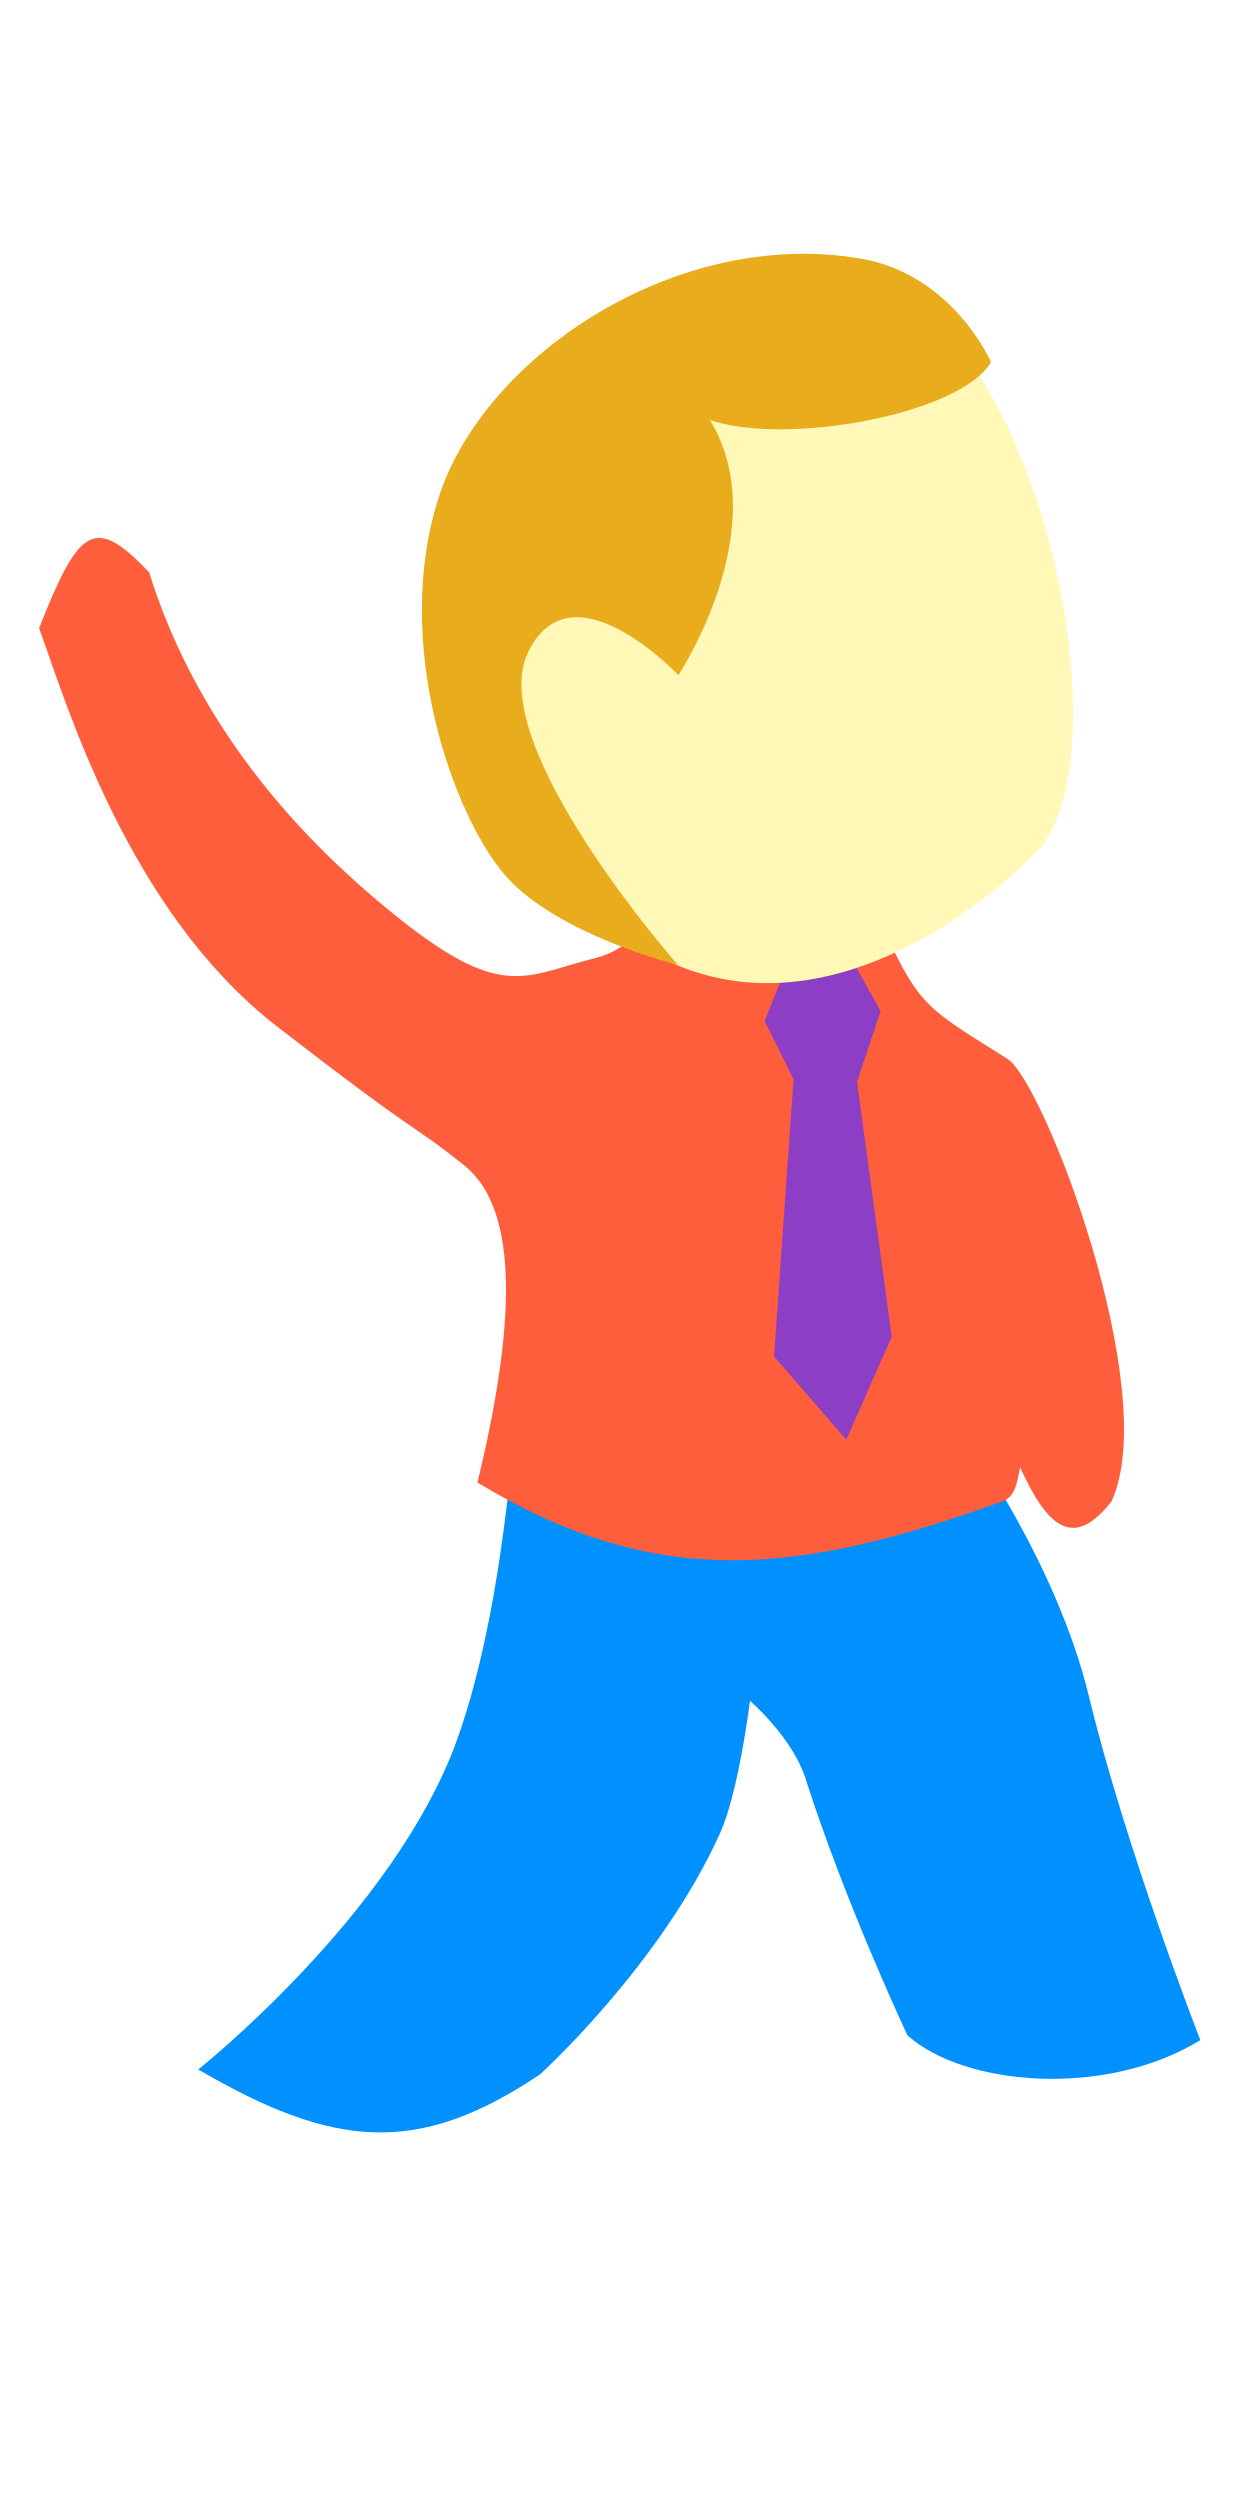
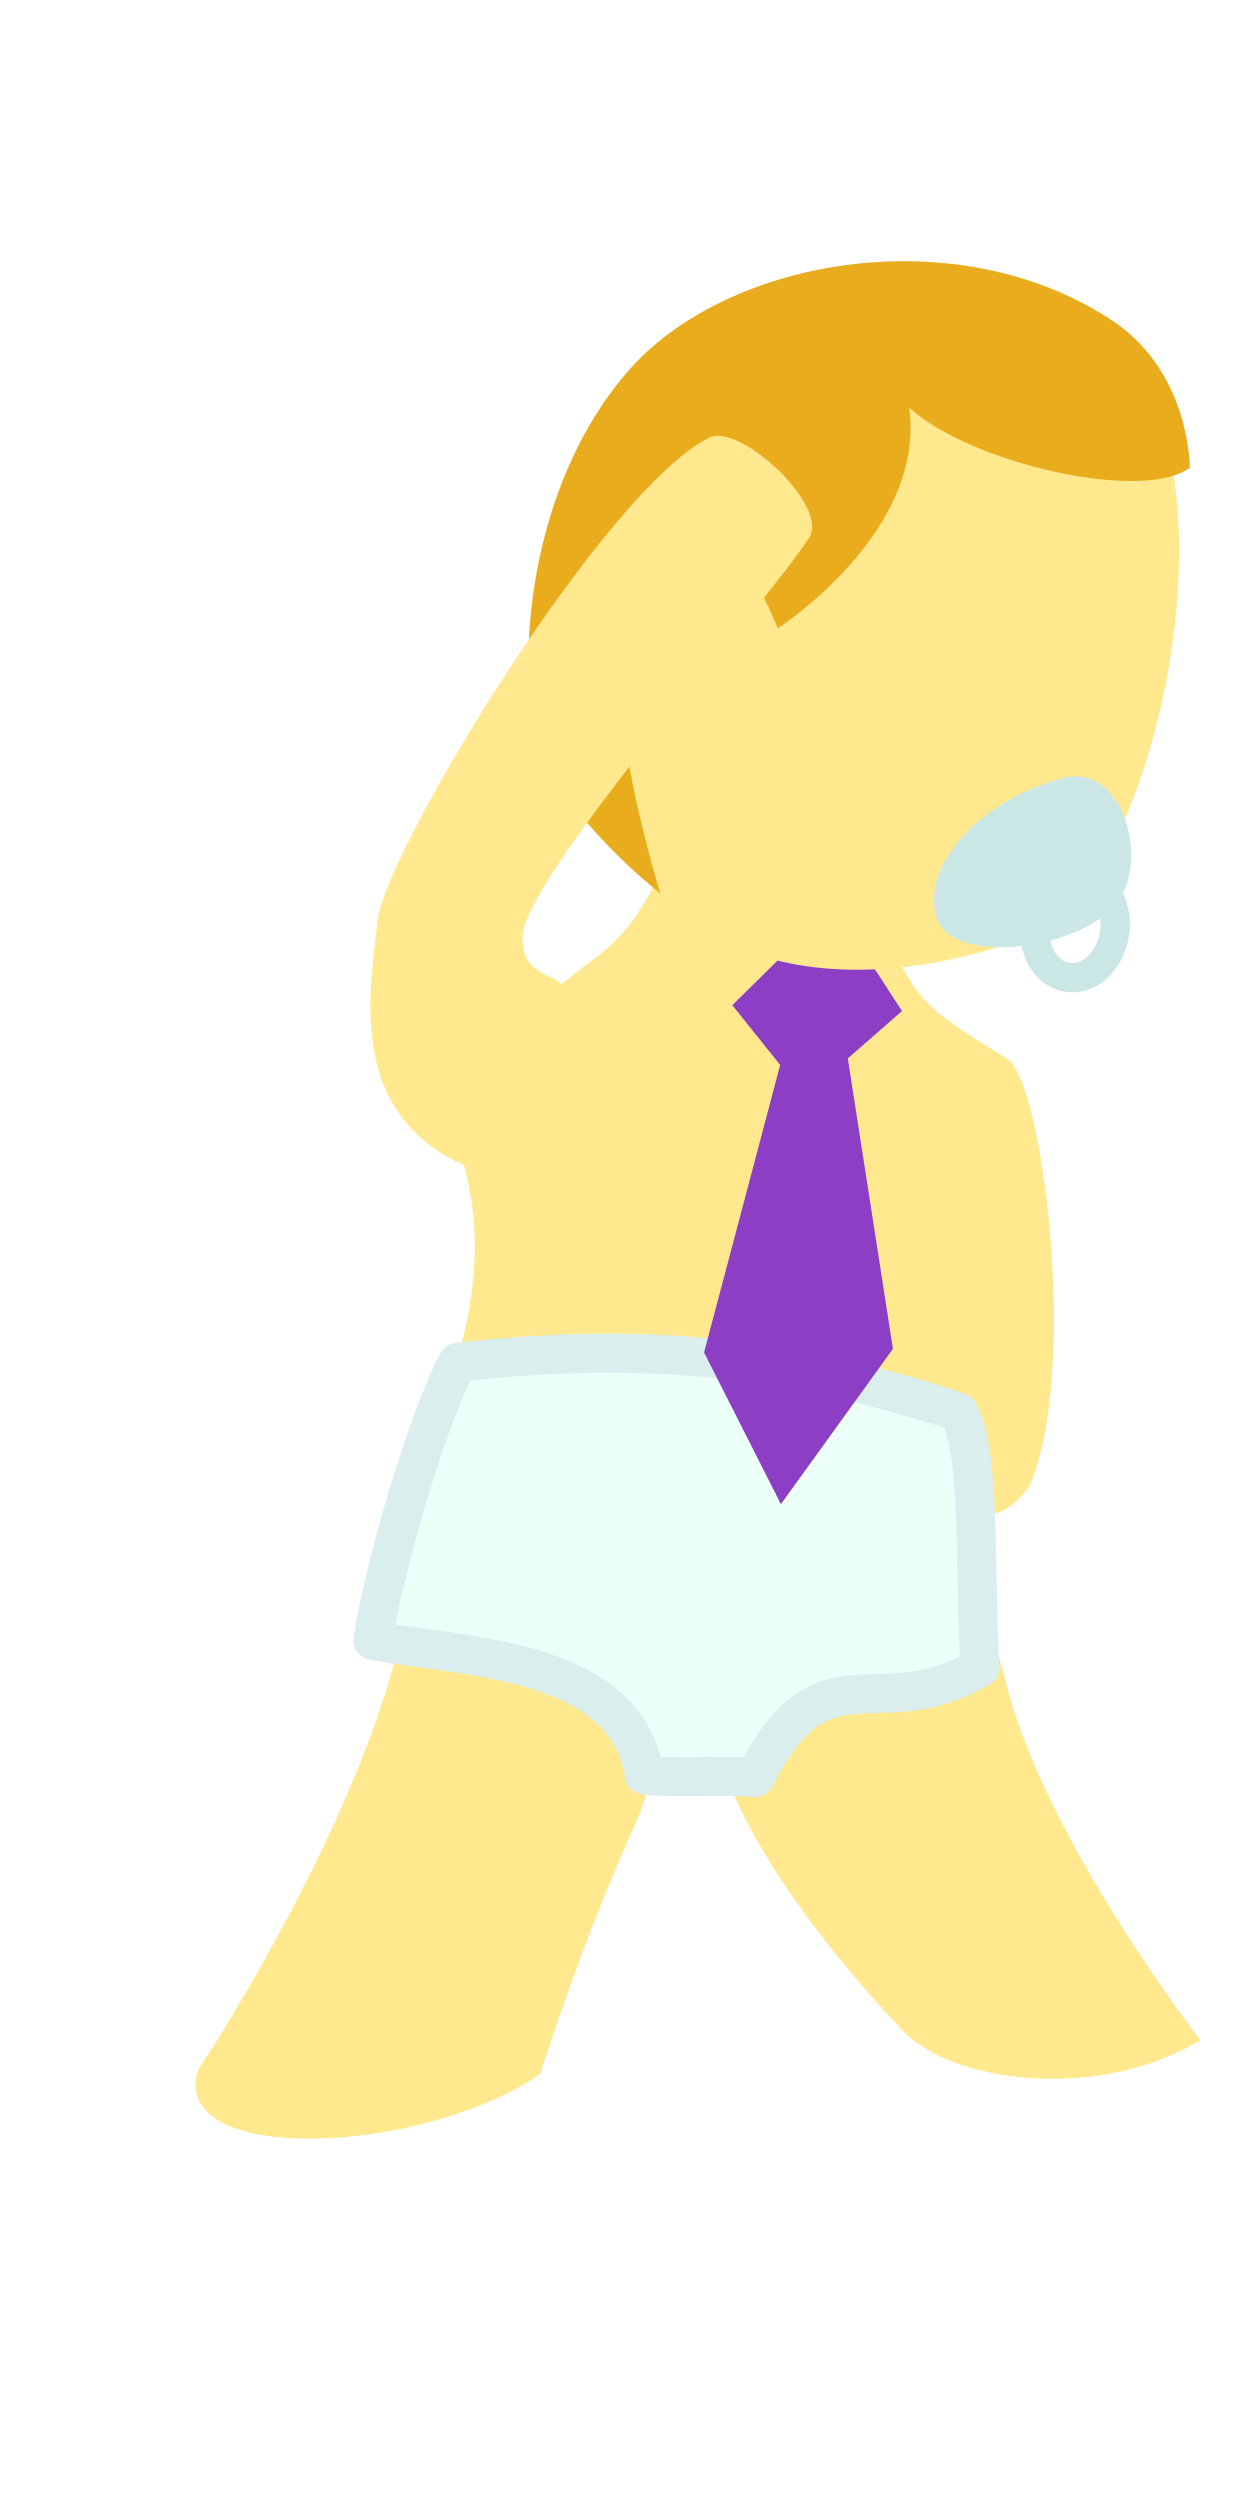
<svg xmlns="http://www.w3.org/2000/svg" width="128" height="256" id="svg2" version="1.1">
  <defs id="defs4" />
-   <g id="layer1" transform="translate(0,-796.3622)" style="display:inline">
-     <path style="fill:#0091ff;fill-opacity:1;stroke:none" d="m 99.05,943.776 c 0,0 9.131,12.609 12.427,26.184 3.873,15.95 11.439,35.311 11.439,35.311 -9.721,5.965 -24.23,4.708 -30,-0.5 0,0 -6.368,-13.542 -10.439,-26.311 -1.337,-4.192 -5.677,-7.934 -5.677,-7.934 0,0 -1.15,9.297 -3.055,13.53 -6.089,13.527 -18.445,24.72 -18.445,24.72 -12.598,8.474 -21.248,7.521 -35,-0.5 0,0 20.074,-15.916 26.5,-33.75 5.41,-15.014 6.25,-37.75 6.25,-37.75 z" id="path2989" />
-     <path style="fill:#ff5e3c;fill-opacity:1;stroke:none" d="m 72.839,871.397 c -4.232,11.541 -4.232,21.159 -11.926,23.082 -7.694,1.924 -9.695,4.815 -22.64,-6.212 -10.387,-8.848 -18.831,-19.902 -23.005,-33.309 -5.589,-5.851 -7.153,-4.678 -11.268,5.727 2.693,7.309 8.957,28.845 24.345,40.771 15.388,11.926 13.424,9.625 19.194,14.241 5.771,4.617 5.162,16.74 1.353,32.474 18.328,11.108 32.772,9.533 54.09,1.809 1.001,-0.725 1.101,-1.5 1.478,-3.356 2.704,5.923 5.388,8.623 9.381,3.439 5.151,-11.303 -6.95,-42.922 -10.679,-45.275 -8.04,-5.074 -8.909,-5.238 -12.433,-12.755 -3.872,-8.257 -3.271,-16.02 -3.271,-16.02 z" id="path2987" />
-     <path style="fill:#8c3ec5;fill-opacity:1;stroke:none" d="m 81.675,892.526 -3.375,8.375 2.96,5.976 -1.997,28.381 7.396,8.528 4.656,-10.53 -3.555,-26.129 2.415,-7.226 -4.25,-7.625" id="path3761" />
-     <path style="fill:#fff8b6;fill-opacity:1;stroke:none" d="m 77.035,824.642 c -31.533,13.041 -38.525,35.754 -21.362,59.092 18.251,24.818 41.462,8.988 50.453,-0.13 10.777,-10.93 -2.519,-69.951 -29.091,-58.962 z" id="path2985" />
+   <g id="layer1" transform="translate(0,-796.3622)" style="display:none">
+     <path style="fill:#ffe88d;fill-opacity:1;stroke:none" d="M 10.344,55.094 C 8.159,54.923 6.572,57.809 4,64.312 c 2.693,7.309 8.955,28.855 24.344,40.781 15.388,11.926 13.417,9.633 19.188,14.25 9.414,11.355 4.823,26.804 4.438,34.25 -0.394,7.613 -2.443,17.033 -5.156,24.562 -6.426,17.834 -26.5,33.75 -26.5,33.75 -3.219,9.789 22.402,8.974 35,0.5 0,0 12.349,-11.192 18.438,-24.719 1.906,-4.234 3.062,-13.531 3.062,-13.531 0,0 4.319,3.745 5.656,7.938 4.072,12.768 10.438,26.312 10.438,26.312 5.77,5.208 20.279,6.465 30,0.5 0,0 -7.565,-19.363 -11.438,-35.312 -1.871,-7.708 -5.575,-15.015 -8.469,-19.969 0.982,-0.721 1.094,-1.532 1.469,-3.375 2.704,5.923 5.382,8.621 9.375,3.438 5.151,-11.303 -6.958,-42.897 -10.688,-45.25 -8.04,-5.074 -8.913,-5.233 -12.438,-12.75 -3.872,-8.257 -3.25,-16.031 -3.25,-16.031 l -14.625,-4.625 C 68.612,86.573 68.6,96.201 60.906,98.125 c -7.694,1.924 -9.68,4.809 -22.625,-6.219 -10.387,-8.848 -18.826,-19.906 -23,-33.312 -2.096,-2.194 -3.627,-3.398 -4.938,-3.5 z" transform="translate(0,796.3622)" id="path2989" />
+     <path style="fill:#ecfff9;fill-opacity:1;stroke:#daeeed;stroke-width:4;stroke-linejoin:round;stroke-miterlimit:4;stroke-opacity:1;stroke-dasharray:none" d="m 53.75,937.458 c -2.355,6.674 -4.353,22.991 -4.255,29.478 9.535,0.282 25.983,-2.212 29.551,9.371 1.959,0.128 9.247,-1.439 11.237,-1.432 4.836,-14.831 11.521,-6.82 21.083,-14.656 -1.883,-7.965 -3.113,-21.779 -6.175,-25.501 -19.187,-3.336 -34.829,-1.769 -51.442,2.74 z" id="path3771" />
+     <path style="fill:#8c3ec5;fill-opacity:1;stroke:none" d="m 81.675,892.526 -6.38,9.259 5.965,5.092 -2.122,30.381 10.646,13.778 8.281,-17.78 -10.129,-28.338 4.537,-5.812 -6.548,-6.83" id="path3761" />
+     <path style="fill:#ffe88d;fill-opacity:1;stroke:none" d="m 77.035,824.642 c -31.533,13.041 -38.525,35.754 -21.362,59.092 18.251,24.818 41.462,8.988 50.453,-0.13 10.777,-10.93 -2.519,-69.951 -29.091,-58.962 z" id="path2985" />
    <path style="fill:#e8ac1d;fill-opacity:1;stroke:none" d="m 72.683,839.367 c 7.964,2.702 25.756,-0.648 28.794,-5.928 0,0 -3.866,-8.976 -13.354,-10.599 -18.778,-3.213 -38.459,9.913 -43.171,24.364 -4.903,15.041 1.497,32.734 6.796,38.813 5.299,6.078 17.662,9.155 17.662,9.155 0,0 -19.792,-22.496 -15.376,-31.924 4.417,-9.429 15.436,2.249 15.436,2.249 0,0 10.016,-15.148 3.212,-26.131 z" id="path2991" />
+     <g id="g3766">
+       <path id="path2994" d="m 102.23,867.854 c -7.109,5.864 -9.382,14.174 -5.957,18.179 3.425,4.006 14.564,-2.826 16.232,-8.473 1.638,-5.546 -5.158,-13.927 -10.275,-9.706 z" style="fill:#cae7e6;fill-opacity:1;stroke:none" />
+       <path transform="matrix(-0.2556283,-0.9667751,0.9667751,-0.2556283,53.49075,1009.606)" d="m 114.816,87.134 a 5.127,4.022 0 1 1 -10.253,0 5.127,4.022 0 1 1 10.253,0 z" id="path3764" style="fill:none;stroke:#cae7e6;stroke-width:3;stroke-miterlimit:4;stroke-opacity:1;stroke-dasharray:none" />
+     </g>
  </g>
-   <g id="layer2" style="display:none">
-     <path transform="translate(0,-796.3622)" id="path3784" d="m 99.05,943.776 c 0,0 15.848,6.952 19.144,20.527 3.873,15.95 4.722,40.968 4.722,40.968 -9.721,5.965 -24.23,4.708 -30,-0.5 0,0 0.35,-19.199 -3.722,-31.968 -1.337,-4.192 -3.555,-5.813 -3.555,-5.813 0,0 -3.271,7.175 -5.177,11.409 -6.089,13.527 -25.162,30.377 -25.162,30.377 -12.598,8.474 -21.248,7.521 -35,-0.5 0,0 27.956,-25.283 35.692,-42.589 5.764,-12.893 6.957,-22.547 6.957,-22.547 z" style="fill:#0091ff;fill-opacity:1;stroke:none;display:inline" />
-     <path style="fill:#ff5e3c;fill-opacity:1;stroke:none;display:inline" d="m 71.221,103.961 c 0.121,6.347 -7.681,35.191 -10.315,46.07 18.328,11.108 26.057,9.911 47.375,2.188 1.185,-3.088 1.644,0.949 4.865,-2.412 C 118.297,138.504 112.198,109.353 108.469,107 100.428,101.926 99.556,101.767 96.031,94.25 92.159,85.993 92.75,78.25 92.75,78.25 L 80.263,88.632 c 0.058,9.104 -4.538,13.207 -9.042,15.328 z" id="path3802" />
-     <path id="path3788" d="m 88.788,97.422 -1.157,8.955 4.369,5.038 5.214,27.97 9.306,6.39 1.854,-11.364 -10.021,-24.391 0.518,-7.601 -6.033,-6.309" style="fill:#8c3ec5;fill-opacity:1;stroke:none;display:inline" />
-     <path id="path3790" d="M 101.282,32.075 C 67.45,36.521 54.824,56.654 65.37,83.636 76.584,112.328 103.099,103.037 114.142,96.553 127.379,88.78 129.792,28.328 101.282,32.075 z" style="fill:#fff8b6;fill-opacity:1;stroke:none;display:inline" />
-     <path id="path3792" d="m 93.272,45.174 c 6.994,4.669 25.048,6.032 29.348,1.718 0,0 -1.414,-9.67 -10.16,-13.691 -17.31,-7.958 -39.715,-0.367 -48.002,12.375 -8.625,13.262 -7.017,32.009 -3.469,39.25 3.548,7.242 14.695,13.41 14.695,13.41 0,0 -13.304,-26.847 -6.6,-34.814 6.704,-7.966 14.329,6.163 14.329,6.163 0,0 13.591,-12.044 9.858,-24.412 z" style="fill:#e8ac1d;fill-opacity:1;stroke:none;display:inline" />
-     <path style="fill:#ff5e3c;fill-opacity:1;stroke:none;display:inline" d="M 76.726,104.034 C 74.311,101.474 71.066,94.894 71.867,90.973 73.089,84.993 81.325,68.299 89.814,55.509 87.737,50.59 84.411,46.814 80.68,49.629 74.599,54.617 54.594,91.004 57.53,101.223 c 4.052,14.105 2.776,17.467 9.616,20.264 13.482,5.514 12.284,-5.113 9.58,-17.454 z" id="path3786" />
+   <g id="layer2" style="display:inline">
+     <path id="path3789" d="m 47.531,119.344 c 3.831,14.244 -3.662,25.389 -4.048,32.836 -0.394,7.613 -2.443,17.033 -5.156,24.562 -6.426,17.834 -18.015,35.164 -18.015,35.164 -3.219,9.789 22.402,8.974 35,0.5 0,0 3.863,-12.606 9.952,-26.133 1.906,-4.234 3.062,-13.531 3.062,-13.531 0,0 4.319,3.745 5.656,7.938 4.072,12.768 18.923,27.727 18.923,27.727 5.77,5.208 20.279,6.465 30,0.5 0,0 -16.05,-20.777 -19.923,-36.727 -1.871,-7.708 -5.575,-15.015 -8.469,-19.969 0.982,-0.721 1.094,-1.532 1.469,-3.375 2.704,5.923 5.382,8.621 9.375,3.438 5.151,-11.303 1.527,-41.483 -2.202,-43.836 -8.04,-5.074 -8.913,-5.233 -12.438,-12.75 -3.872,-8.257 -3.25,-16.031 -3.25,-16.031 l -14.625,-4.625 C 68.612,86.573 67.281,93.406 60.906,98.125 c -6.72,4.975 -15.546,13.145 -13.375,21.219 z" style="fill:#ffe88d;fill-opacity:1;stroke:none;display:inline" />
+     <path id="path3791" d="m 46.876,139.499 c -3.341,6.24 -7.792,22.064 -8.679,28.491 9.382,1.726 26.018,1.756 27.787,13.747 1.917,0.423 9.358,-0.019 11.324,0.29 7.031,-13.926 12.423,-4.992 23.063,-11.287 -0.652,-8.158 0.228,-21.999 -2.233,-26.143 -18.459,-6.209 -34.157,-7.034 -51.262,-5.098 z" style="fill:#ecfff9;fill-opacity:1;stroke:#daeeed;stroke-width:4;stroke-linejoin:round;stroke-miterlimit:4;stroke-opacity:1;stroke-dasharray:none;display:inline" />
+     <path id="path3793" d="m 82.996,95.036 -8.007,7.895 4.902,6.122 -7.794,29.441 7.867,15.533 11.475,-15.907 -4.622,-29.737 5.548,-4.856 -5.148,-7.938" style="fill:#8c3ec5;fill-opacity:1;stroke:none;display:inline" />
+     <g id="g3813" transform="matrix(0.9153494,0.4026604,-0.4026604,0.9153494,43.87679,-26.9023)">
+       <path style="fill:#ffe88d;fill-opacity:1;stroke:none;display:inline" d="m 77.035,824.642 c -31.533,13.041 -38.525,35.754 -21.362,59.092 18.251,24.818 41.462,8.988 50.453,-0.13 10.777,-10.93 -2.519,-69.951 -29.091,-58.962 z" id="path3795" transform="translate(0,-796.3622)" />
+       <path style="fill:#e8ac1d;fill-opacity:1;stroke:none;display:inline" d="m 72.683,839.367 c 7.964,2.702 25.756,-0.648 28.794,-5.928 0,0 -3.866,-8.976 -13.354,-10.599 -18.778,-3.213 -38.459,9.913 -43.171,24.364 -4.903,15.041 1.497,32.734 6.796,38.813 5.299,6.078 17.662,9.155 17.662,9.155 0,0 -19.792,-22.496 -15.376,-31.924 4.417,-9.429 15.436,2.249 15.436,2.249 0,0 10.016,-15.148 3.212,-26.131 z" id="path3797" transform="translate(0,-796.3622)" />
+       <g id="g3799" style="display:inline" transform="translate(0,-796.3622)">
+         <path id="path3801" d="m 102.23,867.854 c -7.109,5.864 -9.382,14.174 -5.957,18.179 3.425,4.006 14.564,-2.826 16.232,-8.473 1.638,-5.546 -5.158,-13.927 -10.275,-9.706 z" style="fill:#cae7e6;fill-opacity:1;stroke:none" />
+         <path transform="matrix(-0.2556283,-0.9667751,0.9667751,-0.2556283,53.49075,1009.606)" d="m 114.816,87.134 a 5.127,4.022 0 1 1 -10.253,0 5.127,4.022 0 1 1 10.253,0 z" id="path3803" style="fill:none;stroke:#cae7e6;stroke-width:3;stroke-miterlimit:4;stroke-opacity:1;stroke-dasharray:none" />
+       </g>
+     </g>
+     <path style="fill:#ffe88d;fill-opacity:1;stroke:none" d="M 52.094,120.839 C 34.545,116.71 37.952,101.394 38.659,94.323 39.366,87.251 61.855,50.18 72.6,44.825 c 3.167,-1.578 12.374,7.018 10.253,10.253 -4.796,7.314 -29.345,34.906 -29.345,40.916 0,6.01 6.364,1.51 6.364,11.41 0,9.899 0.07,15.282 -7.778,13.435 z" id="path3820" />
  </g>
</svg>
